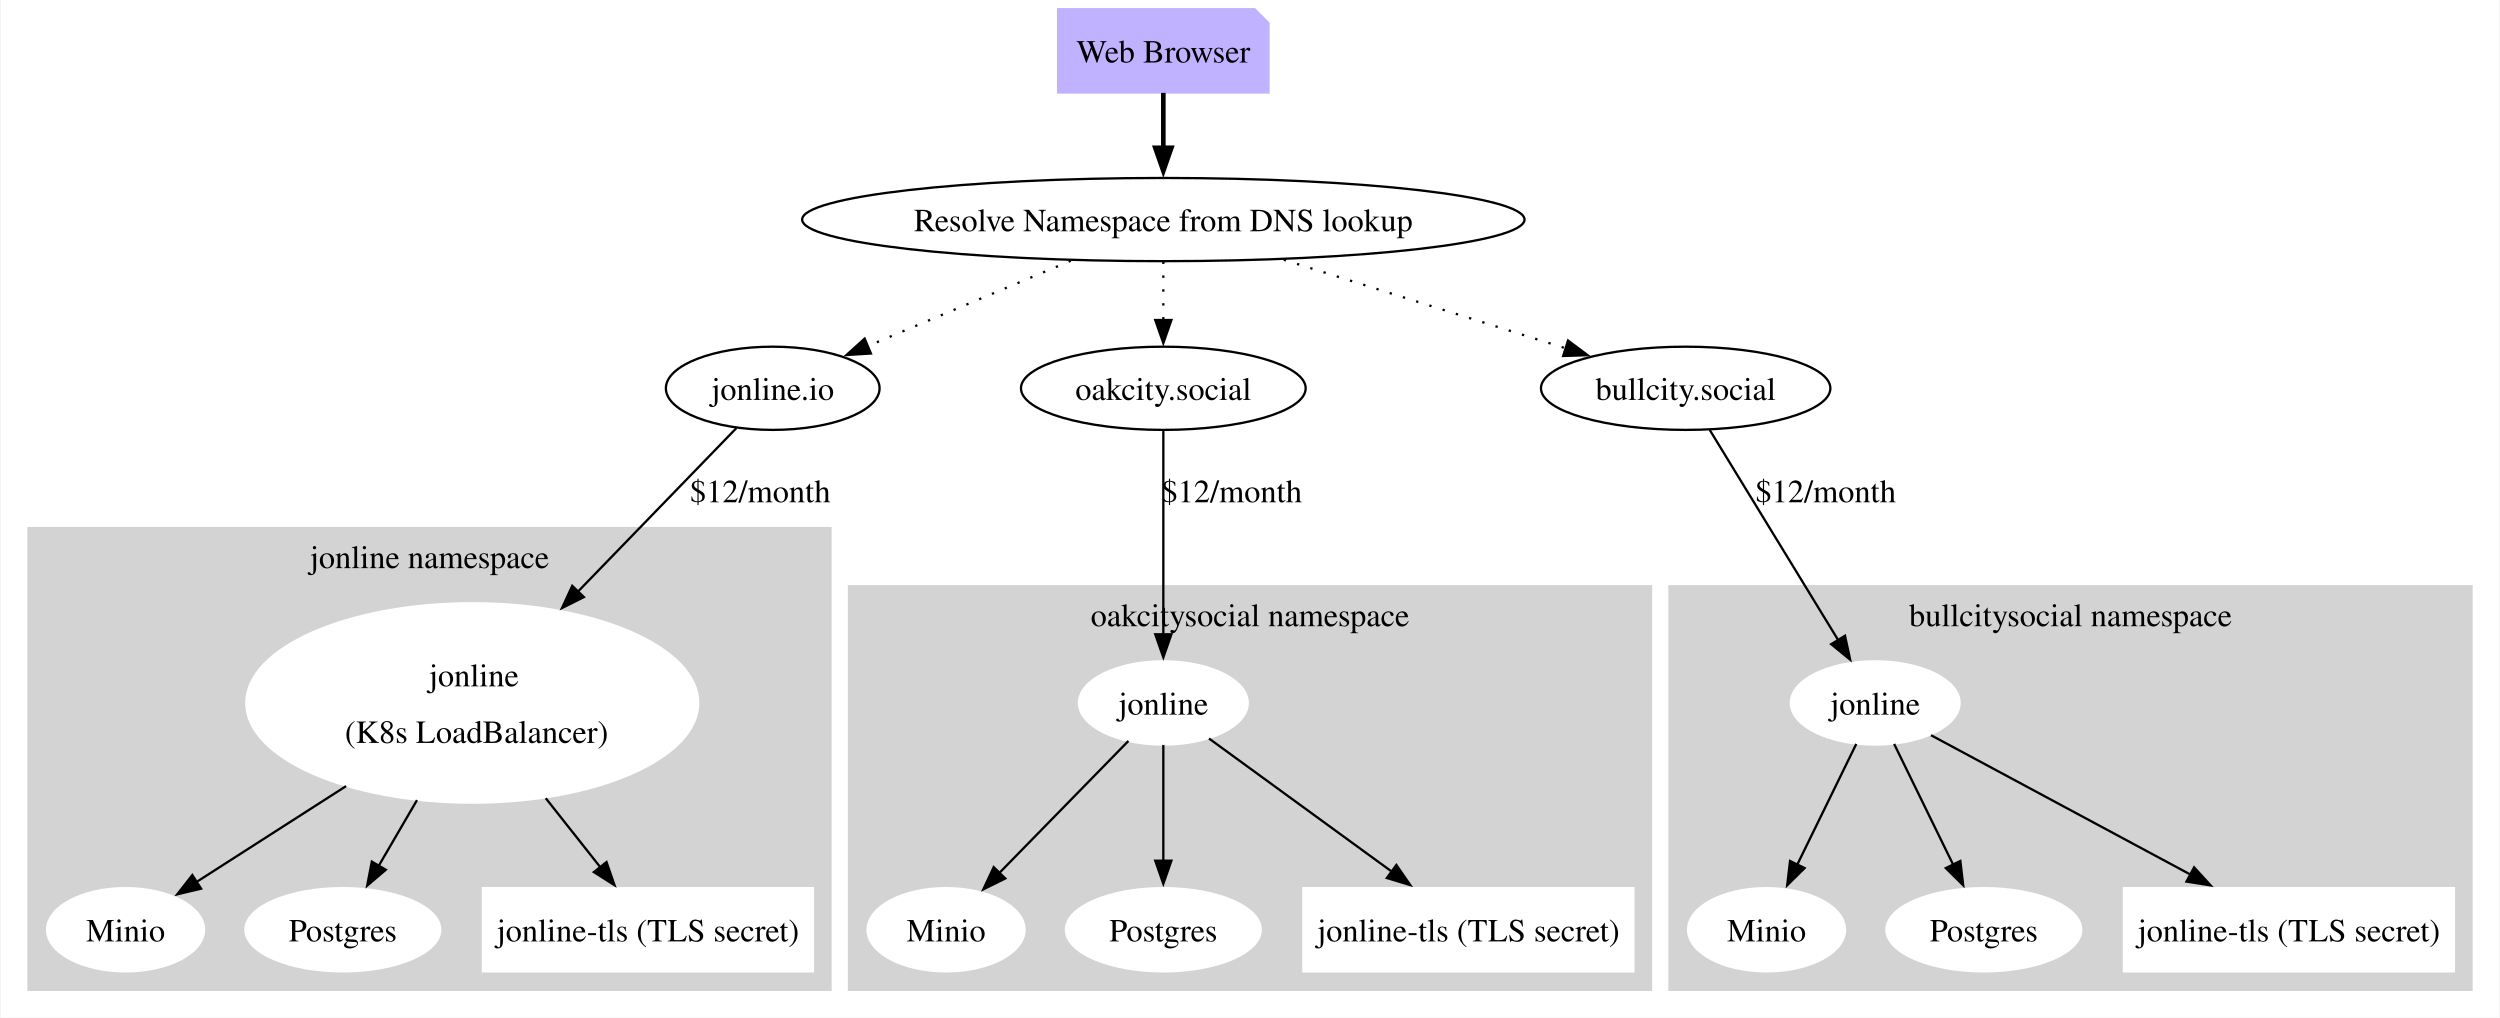
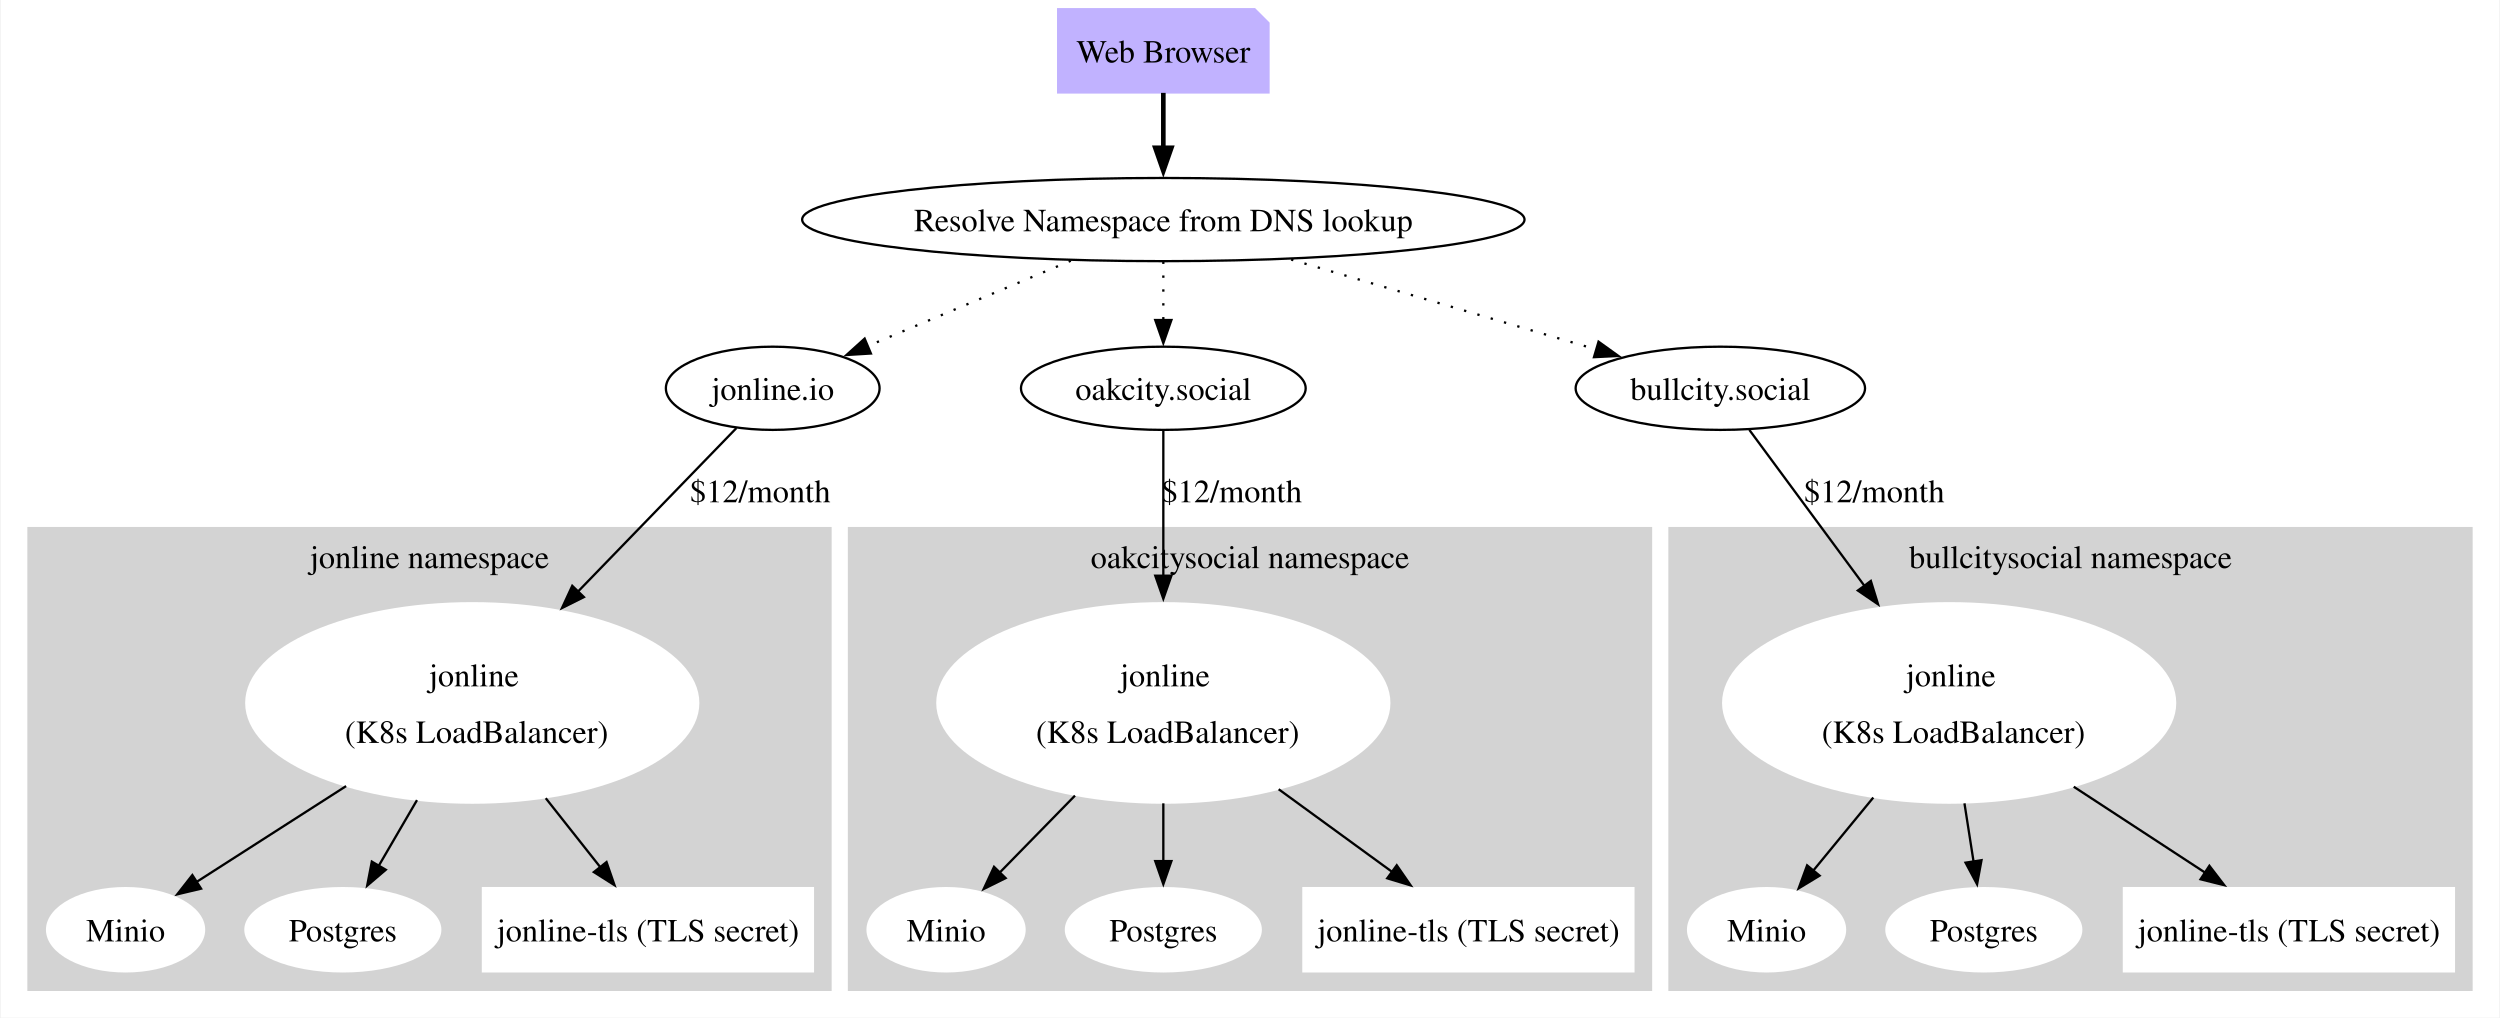
<svg xmlns="http://www.w3.org/2000/svg" width="1081pt" height="440pt" viewBox="0.00 0.00 1081.00 440.27">
  <g id="graph0" class="graph" transform="scale(1 1) rotate(0) translate(4 436.27)">
    <polygon fill="white" stroke="none" points="-4,4 -4,-436.27 1077,-436.27 1077,4 -4,4" />
    <g id="clust1" class="cluster">
      <polygon fill="lightgrey" stroke="lightgrey" points="8,-8 8,-207.77 355,-207.77 355,-8 8,-8" />
      <text text-anchor="middle" x="181.5" y="-190.47" font-family="Times,serif" font-size="14.00">jonline namespace</text>
    </g>
    <g id="clust2" class="cluster">
-       <polygon fill="lightgrey" stroke="lightgrey" points="363,-8 363,-182.63 710,-182.63 710,-8 363,-8" />
-       <text text-anchor="middle" x="536.5" y="-165.33" font-family="Times,serif" font-size="14.00">oakcitysocial namespace</text>
+       <polygon fill="lightgrey" stroke="lightgrey" points="363,-8 363,-207.77 710,-207.77 710,-8 363,-8" />
+       <text text-anchor="middle" x="536.5" y="-190.47" font-family="Times,serif" font-size="14.00">oakcitysocial namespace</text>
    </g>
    <g id="clust3" class="cluster">
-       <polygon fill="lightgrey" stroke="lightgrey" points="718,-8 718,-182.63 1065,-182.63 1065,-8 718,-8" />
-       <text text-anchor="middle" x="891.5" y="-165.33" font-family="Times,serif" font-size="14.00">bullcitysocial namespace</text>
+       <polygon fill="lightgrey" stroke="lightgrey" points="718,-8 718,-207.77 1065,-207.77 1065,-8 718,-8" />
+       <text text-anchor="middle" x="891.5" y="-190.47" font-family="Times,serif" font-size="14.00">bullcitysocial namespace</text>
    </g>
    <g id="node1" class="node">
      <polygon fill="#c1b2ff" stroke="#c1b2ff" points="538.5,-432.27 453.5,-432.27 453.5,-396.27 544.5,-396.27 544.5,-426.27 538.5,-432.27" />
      <polyline fill="none" stroke="#c1b2ff" points="538.5,-432.27 538.5,-426.27" />
      <polyline fill="none" stroke="#c1b2ff" points="544.5,-426.27 538.5,-426.27" />
      <text text-anchor="middle" x="499" y="-409.22" font-family="Times,serif" font-size="14.00">Web Browser</text>
    </g>
    <g id="node2" class="node">
      <ellipse fill="none" stroke="black" cx="499" cy="-341.27" rx="156.27" ry="18" />
      <text text-anchor="middle" x="499" y="-336.22" font-family="Times,serif" font-size="14.00">Resolve Namespace from DNS lookup</text>
    </g>
    <g id="edge1" class="edge">
      <path fill="none" stroke="black" stroke-width="2" d="M499,-396.08C499,-388.49 499,-379.37 499,-370.81" />
      <polygon fill="black" stroke="black" stroke-width="2" points="502.5,-372.32 499,-362.32 495.5,-372.32 502.5,-372.32" />
    </g>
    <g id="node3" class="node">
      <ellipse fill="none" stroke="black" cx="330" cy="-268.27" rx="46.23" ry="18" />
      <text text-anchor="middle" x="330" y="-263.22" font-family="Times,serif" font-size="14.00">jonline.io</text>
    </g>
    <g id="edge2" class="edge">
      <path fill="none" stroke="black" stroke-dasharray="1,5" d="M458.95,-323.44C432.44,-312.3 397.77,-297.74 371.06,-286.52" />
      <polygon fill="black" stroke="black" points="372.48,-283.32 361.91,-282.67 369.77,-289.77 372.48,-283.32" />
    </g>
    <g id="node4" class="node">
      <ellipse fill="none" stroke="black" cx="499" cy="-268.27" rx="61.59" ry="18" />
      <text text-anchor="middle" x="499" y="-263.22" font-family="Times,serif" font-size="14.00">oakcity.social</text>
    </g>
    <g id="edge3" class="edge">
      <path fill="none" stroke="black" stroke-dasharray="1,5" d="M499,-323.08C499,-315.49 499,-306.37 499,-297.81" />
      <polygon fill="black" stroke="black" points="502.5,-297.81 499,-287.81 495.5,-297.81 502.5,-297.81" />
    </g>
    <g id="node5" class="node">
-       <ellipse fill="none" stroke="black" cx="725" cy="-268.27" rx="62.61" ry="18" />
-       <text text-anchor="middle" x="725" y="-263.22" font-family="Times,serif" font-size="14.00">bullcity.social</text>
+       <ellipse fill="none" stroke="black" cx="740" cy="-268.27" rx="62.61" ry="18" />
+       <text text-anchor="middle" x="740" y="-263.22" font-family="Times,serif" font-size="14.00">bullcity.social</text>
    </g>
    <g id="edge4" class="edge">
-       <path fill="none" stroke="black" stroke-dasharray="1,5" d="M551.13,-323.89C587.76,-312.38 636.54,-297.06 673.11,-285.57" />
-       <polygon fill="black" stroke="black" points="674.1,-288.93 682.59,-282.59 672,-282.25 674.1,-288.93" />
+       <path fill="none" stroke="black" stroke-dasharray="1,5" d="M554.29,-323.98C593.96,-312.29 647.13,-296.63 686.41,-285.05" />
+       <polygon fill="black" stroke="black" points="687.3,-288.44 695.91,-282.26 685.32,-281.73 687.3,-288.44" />
    </g>
    <g id="node6" class="node">
      <ellipse fill="white" stroke="white" cx="200" cy="-132.13" rx="97.76" ry="43.13" />
      <polygon fill="none" stroke="white" points="141.88,-133.13 141.88,-155.63 258.12,-155.63 258.12,-133.13 141.88,-133.13" />
      <text text-anchor="start" x="181.25" y="-139.33" font-family="Times,serif" font-size="14.00">jonline</text>
      <polygon fill="none" stroke="white" points="141.88,-108.63 141.88,-131.13 258.12,-131.13 258.12,-108.63 141.88,-108.63" />
      <text text-anchor="start" x="144.88" y="-114.83" font-family="Times,serif" font-size="14.00">(K8s LoadBalancer)</text>
      <polygon fill="none" stroke="white" points="138.88,-105.63 138.88,-158.63 261.12,-158.63 261.12,-105.63 138.88,-105.63" />
    </g>
    <g id="edge8" class="edge">
      <path fill="none" stroke="black" d="M314.32,-251.09C297.39,-233.62 269.64,-204.99 245.72,-180.3" />
      <polygon fill="black" stroke="black" points="248.3,-177.94 238.82,-173.19 243.27,-182.81 248.3,-177.94" />
      <text text-anchor="middle" x="324.62" y="-218.97" font-family="Times,serif" font-size="14.00">$12/month</text>
    </g>
    <g id="node10" class="node">
-       <ellipse fill="white" stroke="white" cx="499" cy="-132.13" rx="36.51" ry="18" />
-       <text text-anchor="middle" x="499" y="-127.08" font-family="Times,serif" font-size="14.00">jonline</text>
+       <ellipse fill="white" stroke="white" cx="499" cy="-132.13" rx="97.76" ry="43.13" />
+       <polygon fill="none" stroke="white" points="440.88,-133.13 440.88,-155.63 557.12,-155.63 557.12,-133.13 440.88,-133.13" />
+       <text text-anchor="start" x="480.25" y="-139.33" font-family="Times,serif" font-size="14.00">jonline</text>
+       <polygon fill="none" stroke="white" points="440.88,-108.63 440.88,-131.13 557.12,-131.13 557.12,-108.63 440.88,-108.63" />
+       <text text-anchor="start" x="443.88" y="-114.83" font-family="Times,serif" font-size="14.00">(K8s LoadBalancer)</text>
+       <polygon fill="none" stroke="white" points="437.88,-105.63 437.88,-158.63 560.12,-158.63 560.12,-105.63 437.88,-105.63" />
    </g>
    <g id="edge12" class="edge">
-       <path fill="none" stroke="black" d="M499,-250.01C499,-227.67 499,-188.45 499,-161.66" />
-       <polygon fill="black" stroke="black" points="502.5,-161.84 499,-151.84 495.5,-161.84 502.5,-161.84" />
+       <path fill="none" stroke="black" d="M499,-250.01C499,-234.1 499,-209.63 499,-187.18" />
+       <polygon fill="black" stroke="black" points="502.5,-187.2 499,-177.2 495.5,-187.2 502.5,-187.2" />
      <text text-anchor="middle" x="528.62" y="-218.97" font-family="Times,serif" font-size="14.00">$12/month</text>
    </g>
    <g id="node14" class="node">
-       <ellipse fill="white" stroke="white" cx="807" cy="-132.13" rx="36.51" ry="18" />
-       <text text-anchor="middle" x="807" y="-127.08" font-family="Times,serif" font-size="14.00">jonline</text>
+       <ellipse fill="white" stroke="white" cx="839" cy="-132.13" rx="97.76" ry="43.13" />
+       <polygon fill="none" stroke="white" points="780.88,-133.13 780.88,-155.63 897.12,-155.63 897.12,-133.13 780.88,-133.13" />
+       <text text-anchor="start" x="820.25" y="-139.33" font-family="Times,serif" font-size="14.00">jonline</text>
+       <polygon fill="none" stroke="white" points="780.88,-108.63 780.88,-131.13 897.12,-131.13 897.12,-108.63 780.88,-108.63" />
+       <text text-anchor="start" x="783.88" y="-114.83" font-family="Times,serif" font-size="14.00">(K8s LoadBalancer)</text>
+       <polygon fill="none" stroke="white" points="777.88,-105.63 777.88,-158.63 900.12,-158.63 900.12,-105.63 777.88,-105.63" />
    </g>
    <g id="edge16" class="edge">
-       <path fill="none" stroke="black" d="M735.39,-250.28C749.45,-227.28 774.67,-186.01 791.12,-159.1" />
-       <polygon fill="black" stroke="black" points="793.94,-161.21 796.17,-150.86 787.96,-157.56 793.94,-161.21" />
-       <text text-anchor="middle" x="785.62" y="-218.97" font-family="Times,serif" font-size="14.00">$12/month</text>
+       <path fill="none" stroke="black" d="M752.54,-250.28C765.03,-233.35 784.82,-206.53 802.32,-182.83" />
+       <polygon fill="black" stroke="black" points="805.12,-184.92 808.25,-174.8 799.49,-180.77 805.12,-184.92" />
+       <text text-anchor="middle" x="806.62" y="-218.97" font-family="Times,serif" font-size="14.00">$12/month</text>
    </g>
    <g id="node7" class="node">
      <ellipse fill="white" stroke="white" cx="50" cy="-34" rx="33.95" ry="18" />
      <text text-anchor="middle" x="50" y="-28.95" font-family="Times,serif" font-size="14.00">Minio</text>
    </g>
    <g id="edge5" class="edge">
      <path fill="none" stroke="black" d="M145.42,-96.16C123.55,-82.14 99.17,-66.52 80.53,-54.57" />
      <polygon fill="black" stroke="black" points="82.67,-51.78 72.36,-49.33 78.89,-57.67 82.67,-51.78" />
    </g>
    <g id="node8" class="node">
      <ellipse fill="white" stroke="white" cx="144" cy="-34" rx="42.14" ry="18" />
      <text text-anchor="middle" x="144" y="-28.95" font-family="Times,serif" font-size="14.00">Postgres</text>
    </g>
    <g id="edge6" class="edge">
      <path fill="none" stroke="black" d="M176.09,-90.09C170.45,-80.4 164.58,-70.33 159.43,-61.49" />
      <polygon fill="black" stroke="black" points="162.59,-59.96 154.53,-53.08 156.54,-63.48 162.59,-59.96" />
    </g>
    <g id="node9" class="node">
      <polygon fill="white" stroke="white" points="347.38,-52 204.62,-52 204.62,-16 347.38,-16 347.38,-52" />
      <text text-anchor="middle" x="276" y="-28.95" font-family="Times,serif" font-size="14.00">jonline-tls (TLS secret)</text>
    </g>
    <g id="edge7" class="edge">
      <path fill="none" stroke="black" d="M231.79,-90.92C239.76,-80.84 248.1,-70.28 255.37,-61.1" />
      <polygon fill="black" stroke="black" points="258.09,-63.29 261.55,-53.28 252.6,-58.95 258.09,-63.29" />
    </g>
    <g id="node11" class="node">
      <ellipse fill="white" stroke="white" cx="405" cy="-34" rx="33.95" ry="18" />
      <text text-anchor="middle" x="405" y="-28.95" font-family="Times,serif" font-size="14.00">Minio</text>
    </g>
    <g id="edge9" class="edge">
-       <path fill="none" stroke="black" d="M483.9,-115.69C468.82,-100.27 445.46,-76.38 428.06,-58.59" />
-       <polygon fill="black" stroke="black" points="430.62,-56.19 421.12,-51.49 425.61,-61.09 430.62,-56.19" />
+       <path fill="none" stroke="black" d="M460.77,-92.03C449.65,-80.66 437.85,-68.6 427.98,-58.51" />
+       <polygon fill="black" stroke="black" points="430.76,-56.34 421.27,-51.63 425.75,-61.23 430.76,-56.34" />
    </g>
    <g id="node12" class="node">
      <ellipse fill="white" stroke="white" cx="499" cy="-34" rx="42.14" ry="18" />
      <text text-anchor="middle" x="499" y="-28.95" font-family="Times,serif" font-size="14.00">Postgres</text>
    </g>
    <g id="edge10" class="edge">
-       <path fill="none" stroke="black" d="M499,-113.95C499,-99.95 499,-79.9 499,-63.51" />
-       <polygon fill="black" stroke="black" points="502.5,-63.88 499,-53.88 495.5,-63.88 502.5,-63.88" />
+       <path fill="none" stroke="black" d="M499,-88.69C499,-80.24 499,-71.55 499,-63.7" />
+       <polygon fill="black" stroke="black" points="502.5,-63.7 499,-53.7 495.5,-63.7 502.5,-63.7" />
    </g>
    <g id="node13" class="node">
      <polygon fill="white" stroke="white" points="702.38,-52 559.62,-52 559.62,-16 702.38,-16 702.38,-52" />
      <text text-anchor="middle" x="631" y="-28.95" font-family="Times,serif" font-size="14.00">jonline-tls (TLS secret)</text>
    </g>
    <g id="edge11" class="edge">
-       <path fill="none" stroke="black" d="M518.76,-116.74C539.68,-101.51 573.05,-77.2 597.98,-59.05" />
-       <polygon fill="black" stroke="black" points="599.83,-62.03 605.85,-53.32 595.7,-56.38 599.83,-62.03" />
+       <path fill="none" stroke="black" d="M548.9,-94.79C565.31,-82.84 583.14,-69.86 597.97,-59.05" />
+       <polygon fill="black" stroke="black" points="599.99,-61.91 606.02,-53.19 595.87,-56.25 599.99,-61.91" />
    </g>
    <g id="node15" class="node">
      <ellipse fill="white" stroke="white" cx="760" cy="-34" rx="33.95" ry="18" />
      <text text-anchor="middle" x="760" y="-28.95" font-family="Times,serif" font-size="14.00">Minio</text>
    </g>
    <g id="edge13" class="edge">
-       <path fill="none" stroke="black" d="M798.81,-114.39C791.78,-100 781.51,-78.99 773.29,-62.19" />
-       <polygon fill="black" stroke="black" points="776.45,-60.68 768.92,-53.24 770.16,-63.76 776.45,-60.68" />
+       <path fill="none" stroke="black" d="M806.18,-91.2C797.32,-80.41 787.99,-69.06 780.05,-59.4" />
+       <polygon fill="black" stroke="black" points="782.95,-57.41 773.89,-51.91 777.54,-61.86 782.95,-57.41" />
    </g>
    <g id="node16" class="node">
      <ellipse fill="white" stroke="white" cx="854" cy="-34" rx="42.14" ry="18" />
      <text text-anchor="middle" x="854" y="-28.95" font-family="Times,serif" font-size="14.00">Postgres</text>
    </g>
    <g id="edge14" class="edge">
-       <path fill="none" stroke="black" d="M815.19,-114.39C822.22,-100 832.49,-78.99 840.71,-62.19" />
-       <polygon fill="black" stroke="black" points="843.84,-63.76 845.08,-53.24 837.55,-60.68 843.84,-63.76" />
+       <path fill="none" stroke="black" d="M845.62,-88.69C846.96,-80.14 848.33,-71.35 849.57,-63.42" />
+       <polygon fill="black" stroke="black" points="853,-64.1 851.08,-53.68 846.09,-63.02 853,-64.1" />
    </g>
    <g id="node17" class="node">
      <polygon fill="white" stroke="white" points="1057.38,-52 914.62,-52 914.62,-16 1057.38,-16 1057.38,-52" />
      <text text-anchor="middle" x="986" y="-28.95" font-family="Times,serif" font-size="14.00">jonline-tls (TLS secret)</text>
    </g>
    <g id="edge15" class="edge">
-       <path fill="none" stroke="black" d="M831.14,-118.17C859.89,-102.73 908.42,-76.66 943.5,-57.82" />
-       <polygon fill="black" stroke="black" points="944.98,-61 952.13,-53.19 941.67,-54.84 944.98,-61" />
+       <path fill="none" stroke="black" d="M892.9,-95.88C911.81,-83.52 932.58,-69.94 949.7,-58.74" />
+       <polygon fill="black" stroke="black" points="951.59,-61.69 958.04,-53.28 947.76,-55.83 951.59,-61.69" />
    </g>
  </g>
</svg>
